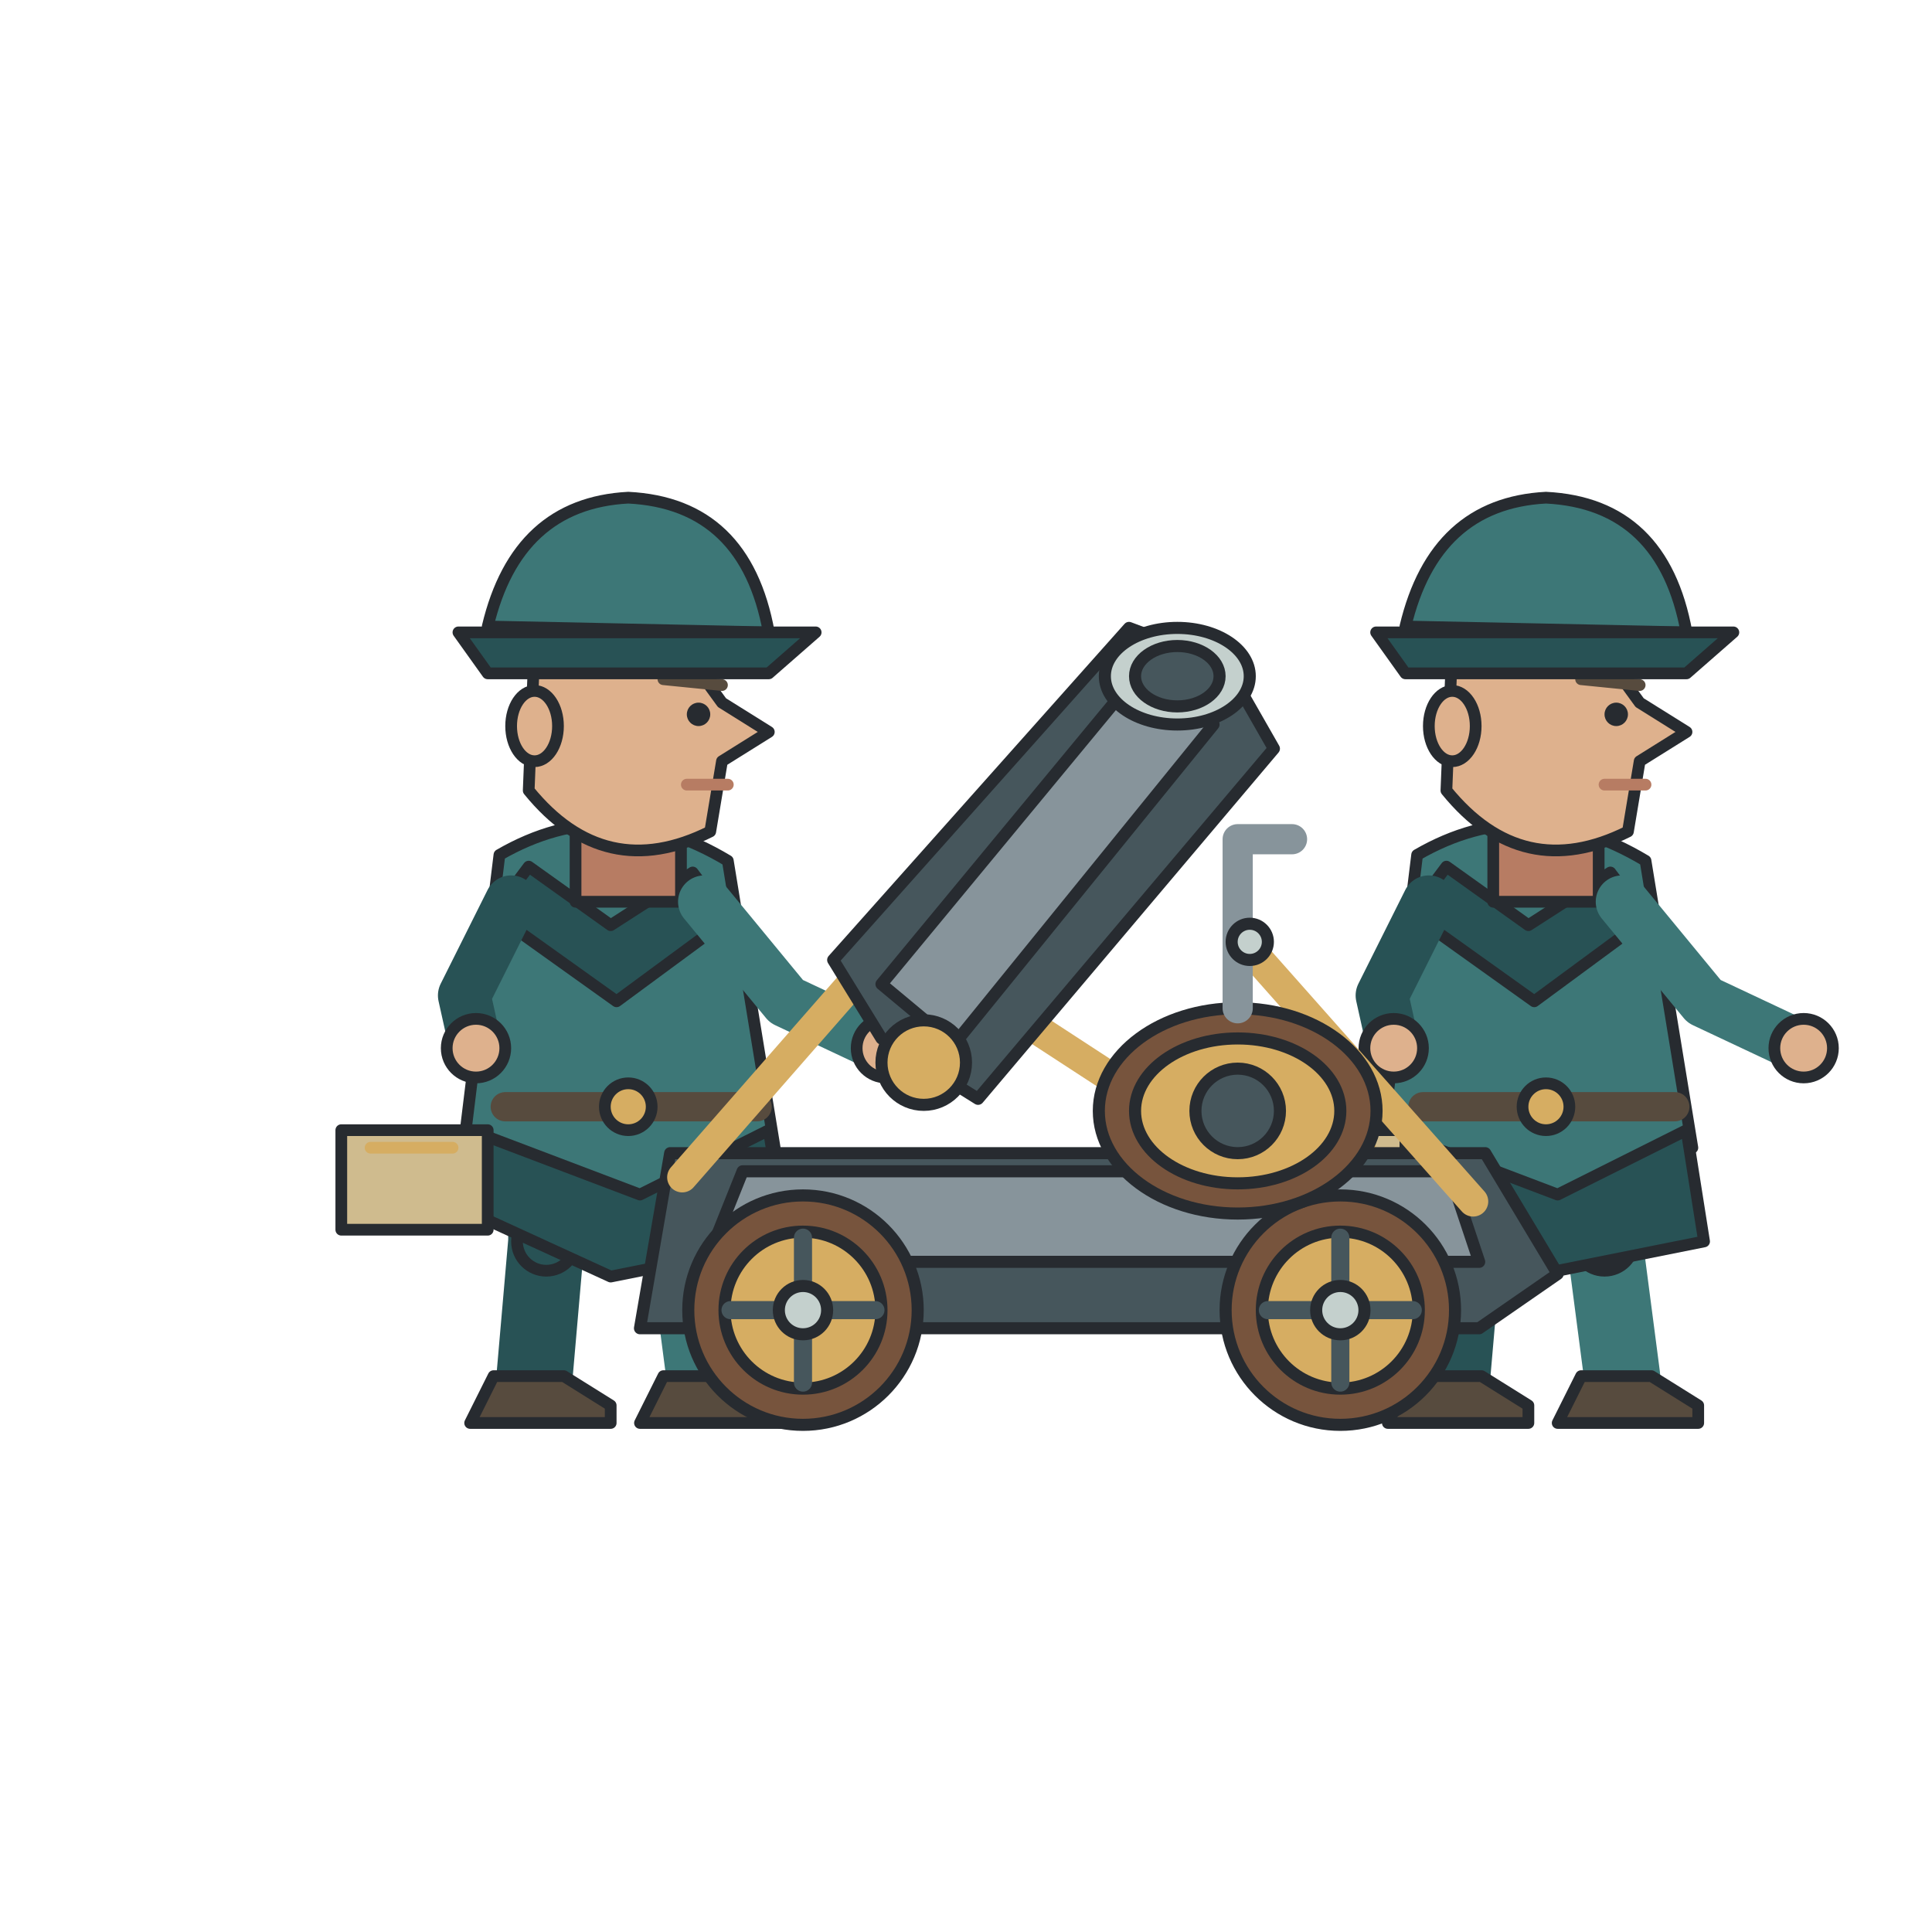
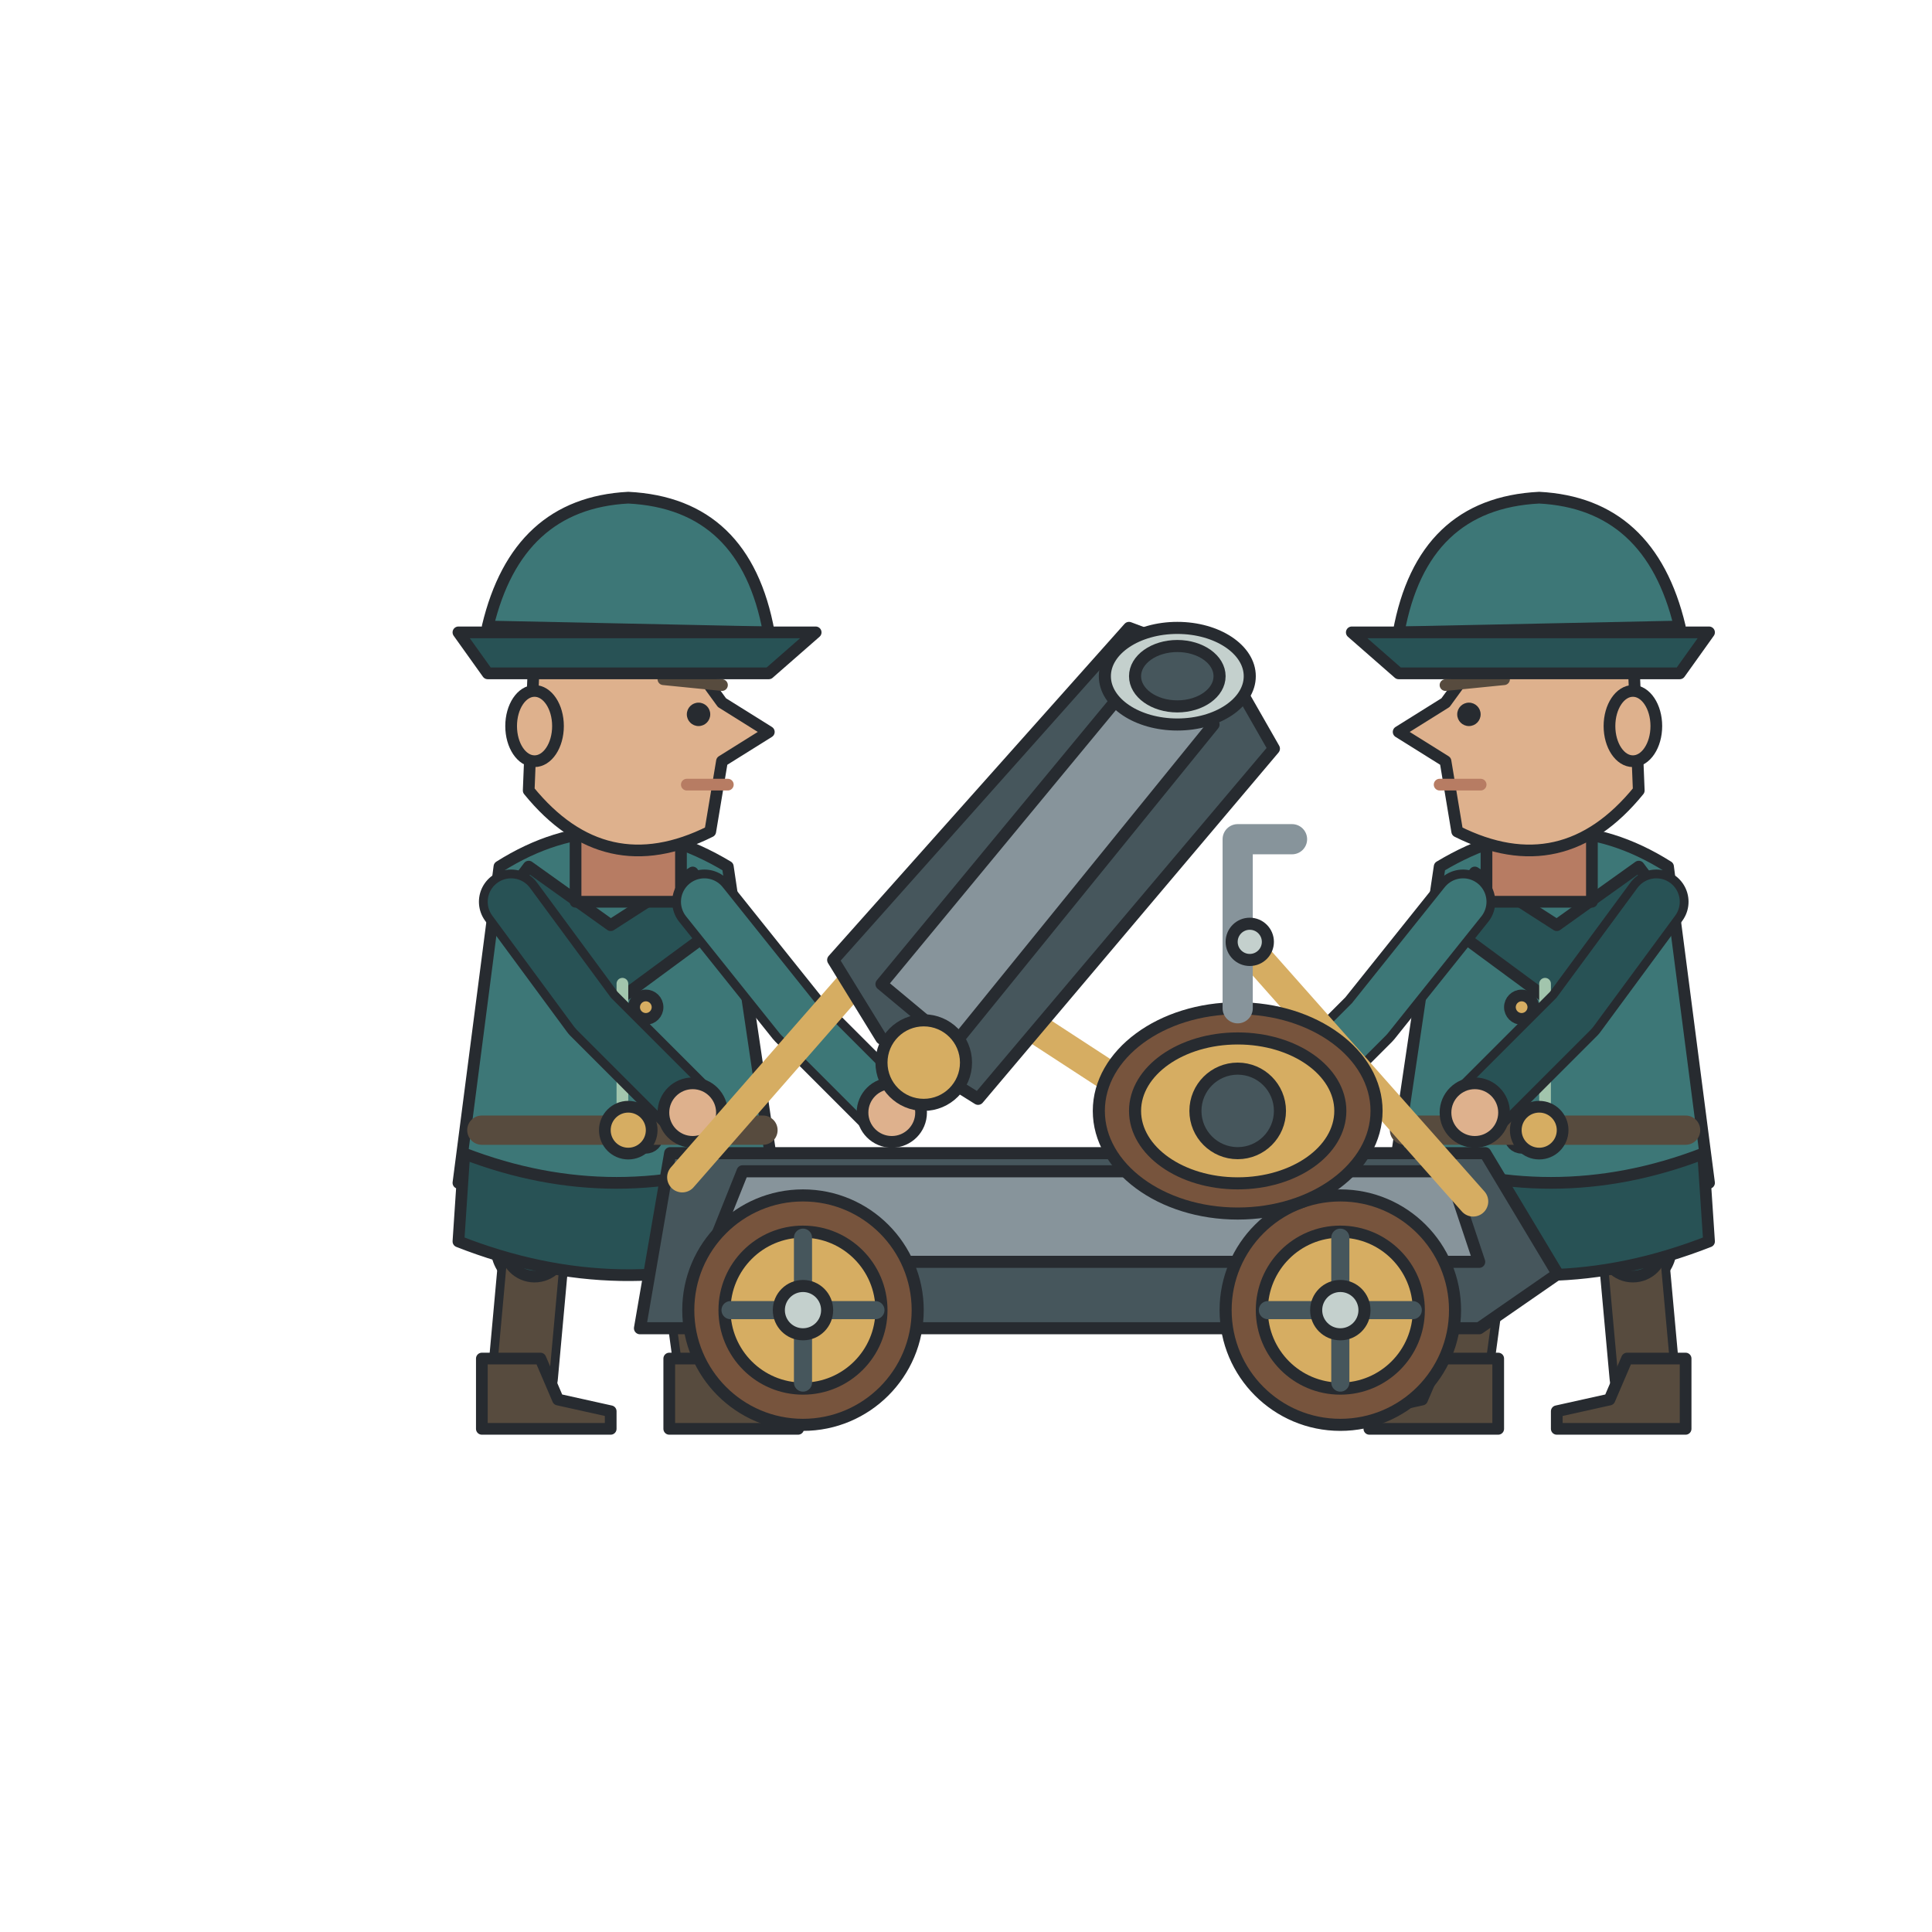
<svg xmlns="http://www.w3.org/2000/svg" width="192" height="192" viewBox="-64 0 320 192">
  <g transform="translate(-55 0) scale(.97)">
-     <g transform="scale(1)">
-       <path d="M84 123L84 146 82 169" fill="none" stroke="#285255" stroke-width="13" stroke-linejoin="round" stroke-linecap="round" />
-       <circle cx="84" cy="146" r="5" fill="#285255" stroke="#272b30" stroke-width="2" />
-       <path d="M75 169h12l8 5v3h-24z" fill="#574b3e" stroke="#272b30" stroke-width="2" stroke-linejoin="round" stroke-linecap="round" />
-       <path d="M108 123L108 146 111 169" fill="none" stroke="#3d7777" stroke-width="13" stroke-linejoin="round" stroke-linecap="round" />
-       <circle cx="108" cy="146" r="5" fill="#3d7777" stroke="#272b30" stroke-width="2" />
-       <path d="M104 169h12l8 5v3h-24z" fill="#574b3e" stroke="#272b30" stroke-width="2" stroke-linejoin="round" stroke-linecap="round" />
+     <path d="M87 124L82 147" fill="none" stroke="#272b30" stroke-width="15" stroke-linejoin="round" stroke-linecap="round" />
+     <path d="M87 124L82 147" fill="none" stroke="#285255" stroke-width="12" stroke-linejoin="round" stroke-linecap="round" />
+     <path d="M82 147L80 169" fill="none" stroke="#272b30" stroke-width="12" stroke-linejoin="round" stroke-linecap="round" />
+     <path d="M82 147L80 169" fill="none" stroke="#574b3e" stroke-width="9" stroke-linejoin="round" stroke-linecap="round" />
+     <circle cx="82" cy="147" r="5" fill="#285255" stroke="#272b30" stroke-width="2" />
+     <g transform="translate(80 176) rotate(0 0 0)">
+       <path d="M-7-10h10l3 7 9 2v3H-7z" fill="#574b3e" stroke="#272b30" stroke-width="2" stroke-linejoin="round" stroke-linecap="round" />
+     </g>
+     <path d="M104 124L109 147" fill="none" stroke="#272b30" stroke-width="15" stroke-linejoin="round" stroke-linecap="round" />
+     <path d="M104 124L109 147" fill="none" stroke="#3d7777" stroke-width="12" stroke-linejoin="round" stroke-linecap="round" />
+     <path d="M109 147L112 169" fill="none" stroke="#272b30" stroke-width="12" stroke-linejoin="round" stroke-linecap="round" />
+     <path d="M109 147L112 169" fill="none" stroke="#574b3e" stroke-width="9" stroke-linejoin="round" stroke-linecap="round" />
+     <circle cx="109" cy="147" r="5" fill="#3d7777" stroke="#272b30" stroke-width="2" />
+     <g transform="translate(112 176) rotate(0 0 0)">
+       <path d="M-7-10h10l3 7 9 2v3H-7z" fill="#574b3e" stroke="#272b30" stroke-width="2" stroke-linejoin="round" stroke-linecap="round" />
    </g>
    <g transform="translate(0 0)">
-       <path d="M76 80q19-11 39 1l8 49-23 15-30-16z" fill="#3d7777" stroke="#272b30" stroke-width="2" stroke-linejoin="round" stroke-linecap="round" />
-       <path d="M71 127l29 11 22-11 3 19-30 6-24-11z" fill="#285255" stroke="#272b30" stroke-width="2" stroke-linejoin="round" stroke-linecap="round" />
+       <path d="M76 82q19-12 39 0l8 54q-22 11-54 0z" fill="#3d7777" stroke="#272b30" stroke-width="2" stroke-linejoin="round" stroke-linecap="round" />
+       <path d="M70 131q26 10 52 0l2 16q-27 10-55-1z" fill="#285255" stroke="#272b30" stroke-width="2" stroke-linejoin="round" stroke-linecap="round" />
      <path d="M81 82l14 10 14-9 6 8-19 14-21-15z" fill="#285255" stroke="#272b30" stroke-width="2" stroke-linejoin="round" stroke-linecap="round" />
-       <path d="M77 123h43" fill="none" stroke="#574b3e" stroke-width="5" stroke-linejoin="round" stroke-linecap="round" />
-       <circle cx="98" cy="123" r="4" fill="#d6ad62" stroke="#272b30" stroke-width="2" />
+       <path d="M97 102v28" fill="none" stroke="#a2c5ad" stroke-width="2" stroke-linejoin="round" stroke-linecap="round" />
+       <circle cx="101" cy="106" r="2" fill="#d6ad62" stroke="#272b30" stroke-width="2" />
+       <circle cx="101" cy="117" r="2" fill="#d6ad62" stroke="#272b30" stroke-width="2" />
+       <circle cx="101" cy="128" r="2" fill="#d6ad62" stroke="#272b30" stroke-width="2" />
+       <path d="M73 127h48" fill="none" stroke="#574b3e" stroke-width="5" stroke-linejoin="round" stroke-linecap="round" />
+       <circle cx="98" cy="127" r="4" fill="#d6ad62" stroke="#272b30" stroke-width="2" />
    </g>
    <g transform="translate(0 0)">
      <path d="M89 72h18v16H89z" fill="#b77c63" stroke="#272b30" stroke-width="2" stroke-linejoin="round" stroke-linecap="round" />
      <path d="M82 44q11-8 24-1l8 11 8 5-8 5-2 12q-18 9-31-7z" fill="#deb18d" stroke="#272b30" stroke-width="2" stroke-linejoin="round" stroke-linecap="round" />
      <ellipse cx="82" cy="58" rx="4" ry="6" fill="#deb18d" stroke="#272b30" stroke-width="2" />
      <path d="M104 50l10 1" fill="none" stroke="#574b3e" stroke-width="2" stroke-linejoin="round" stroke-linecap="round" />
      <ellipse cx="110" cy="56" rx="2" ry="2" fill="#272b30" stroke="none" stroke-width="2" />
      <path d="M108 68h7" fill="none" stroke="#b77c63" stroke-width="2" stroke-linejoin="round" stroke-linecap="round" />
      <path d="M74 41q5-21 24-22 20 1 24 23z" fill="#3d7777" stroke="#272b30" stroke-width="2" stroke-linejoin="round" stroke-linecap="round" />
      <path d="M69 42h61l-8 7H74z" fill="#285255" stroke="#272b30" stroke-width="2" stroke-linejoin="round" stroke-linecap="round" />
    </g>
-     <path d="M78 88L70 104 72 113" fill="none" stroke="#285255" stroke-width="9" stroke-linejoin="round" stroke-linecap="round" />
-     <path d="M111 88L125 105 142 113" fill="none" stroke="#3d7777" stroke-width="9" stroke-linejoin="round" stroke-linecap="round" />
-     <circle cx="72" cy="113" r="5" fill="#deb18d" stroke="#272b30" stroke-width="2" />
-     <circle cx="142" cy="113" r="5" fill="#deb18d" stroke="#272b30" stroke-width="2" />
-     <path d="M49 127h25v17H49z" fill="#cfbb8e" stroke="#272b30" stroke-width="2" stroke-linejoin="round" stroke-linecap="round" />
-     <path d="M54 130h14" fill="none" stroke="#d6ad62" stroke-width="2" stroke-linejoin="round" stroke-linecap="round" />
+     <path d="M78 88L92 107 109 124" fill="none" stroke="#272b30" stroke-width="11" stroke-linejoin="round" stroke-linecap="round" />
+     <path d="M78 88L92 107 109 124" fill="none" stroke="#285255" stroke-width="8" stroke-linejoin="round" stroke-linecap="round" />
+     <path d="M111 88L127 108 143 124" fill="none" stroke="#272b30" stroke-width="11" stroke-linejoin="round" stroke-linecap="round" />
+     <path d="M111 88L127 108 143 124" fill="none" stroke="#3d7777" stroke-width="8" stroke-linejoin="round" stroke-linecap="round" />
+     <circle cx="109" cy="124" r="5" fill="#deb18d" stroke="#272b30" stroke-width="2" />
+     <circle cx="143" cy="124" r="5" fill="#deb18d" stroke="#272b30" stroke-width="2" />
  </g>
-   <g transform="translate(97 0) scale(.97)">
-     <g transform="scale(1)">
-       <path d="M84 123L84 146 82 169" fill="none" stroke="#285255" stroke-width="13" stroke-linejoin="round" stroke-linecap="round" />
-       <circle cx="84" cy="146" r="5" fill="#285255" stroke="#272b30" stroke-width="2" />
-       <path d="M75 169h12l8 5v3h-24z" fill="#574b3e" stroke="#272b30" stroke-width="2" stroke-linejoin="round" stroke-linecap="round" />
-       <path d="M108 123L108 146 111 169" fill="none" stroke="#3d7777" stroke-width="13" stroke-linejoin="round" stroke-linecap="round" />
-       <circle cx="108" cy="146" r="5" fill="#3d7777" stroke="#272b30" stroke-width="2" />
-       <path d="M104 169h12l8 5v3h-24z" fill="#574b3e" stroke="#272b30" stroke-width="2" stroke-linejoin="round" stroke-linecap="round" />
+   <g transform="translate(286 0) scale(-.97 .97)">
+     <path d="M87 124L82 147" fill="none" stroke="#272b30" stroke-width="15" stroke-linejoin="round" stroke-linecap="round" />
+     <path d="M87 124L82 147" fill="none" stroke="#285255" stroke-width="12" stroke-linejoin="round" stroke-linecap="round" />
+     <path d="M82 147L80 169" fill="none" stroke="#272b30" stroke-width="12" stroke-linejoin="round" stroke-linecap="round" />
+     <path d="M82 147L80 169" fill="none" stroke="#574b3e" stroke-width="9" stroke-linejoin="round" stroke-linecap="round" />
+     <circle cx="82" cy="147" r="5" fill="#285255" stroke="#272b30" stroke-width="2" />
+     <g transform="translate(80 176) rotate(0 0 0)">
+       <path d="M-7-10h10l3 7 9 2v3H-7z" fill="#574b3e" stroke="#272b30" stroke-width="2" stroke-linejoin="round" stroke-linecap="round" />
+     </g>
+     <path d="M104 124L109 147" fill="none" stroke="#272b30" stroke-width="15" stroke-linejoin="round" stroke-linecap="round" />
+     <path d="M104 124L109 147" fill="none" stroke="#3d7777" stroke-width="12" stroke-linejoin="round" stroke-linecap="round" />
+     <path d="M109 147L112 169" fill="none" stroke="#272b30" stroke-width="12" stroke-linejoin="round" stroke-linecap="round" />
+     <path d="M109 147L112 169" fill="none" stroke="#574b3e" stroke-width="9" stroke-linejoin="round" stroke-linecap="round" />
+     <circle cx="109" cy="147" r="5" fill="#3d7777" stroke="#272b30" stroke-width="2" />
+     <g transform="translate(112 176) rotate(0 0 0)">
+       <path d="M-7-10h10l3 7 9 2v3H-7z" fill="#574b3e" stroke="#272b30" stroke-width="2" stroke-linejoin="round" stroke-linecap="round" />
    </g>
    <g transform="translate(0 0)">
-       <path d="M76 80q19-11 39 1l8 49-23 15-30-16z" fill="#3d7777" stroke="#272b30" stroke-width="2" stroke-linejoin="round" stroke-linecap="round" />
-       <path d="M71 127l29 11 22-11 3 19-30 6-24-11z" fill="#285255" stroke="#272b30" stroke-width="2" stroke-linejoin="round" stroke-linecap="round" />
+       <path d="M76 82q19-12 39 0l8 54q-22 11-54 0z" fill="#3d7777" stroke="#272b30" stroke-width="2" stroke-linejoin="round" stroke-linecap="round" />
+       <path d="M70 131q26 10 52 0l2 16q-27 10-55-1z" fill="#285255" stroke="#272b30" stroke-width="2" stroke-linejoin="round" stroke-linecap="round" />
      <path d="M81 82l14 10 14-9 6 8-19 14-21-15z" fill="#285255" stroke="#272b30" stroke-width="2" stroke-linejoin="round" stroke-linecap="round" />
-       <path d="M77 123h43" fill="none" stroke="#574b3e" stroke-width="5" stroke-linejoin="round" stroke-linecap="round" />
-       <circle cx="98" cy="123" r="4" fill="#d6ad62" stroke="#272b30" stroke-width="2" />
+       <path d="M97 102v28" fill="none" stroke="#a2c5ad" stroke-width="2" stroke-linejoin="round" stroke-linecap="round" />
+       <circle cx="101" cy="106" r="2" fill="#d6ad62" stroke="#272b30" stroke-width="2" />
+       <circle cx="101" cy="117" r="2" fill="#d6ad62" stroke="#272b30" stroke-width="2" />
+       <circle cx="101" cy="128" r="2" fill="#d6ad62" stroke="#272b30" stroke-width="2" />
+       <path d="M73 127h48" fill="none" stroke="#574b3e" stroke-width="5" stroke-linejoin="round" stroke-linecap="round" />
+       <circle cx="98" cy="127" r="4" fill="#d6ad62" stroke="#272b30" stroke-width="2" />
    </g>
    <g transform="translate(0 0)">
      <path d="M89 72h18v16H89z" fill="#b77c63" stroke="#272b30" stroke-width="2" stroke-linejoin="round" stroke-linecap="round" />
      <path d="M82 44q11-8 24-1l8 11 8 5-8 5-2 12q-18 9-31-7z" fill="#deb18d" stroke="#272b30" stroke-width="2" stroke-linejoin="round" stroke-linecap="round" />
      <ellipse cx="82" cy="58" rx="4" ry="6" fill="#deb18d" stroke="#272b30" stroke-width="2" />
      <path d="M104 50l10 1" fill="none" stroke="#574b3e" stroke-width="2" stroke-linejoin="round" stroke-linecap="round" />
      <ellipse cx="110" cy="56" rx="2" ry="2" fill="#272b30" stroke="none" stroke-width="2" />
      <path d="M108 68h7" fill="none" stroke="#b77c63" stroke-width="2" stroke-linejoin="round" stroke-linecap="round" />
      <path d="M74 41q5-21 24-22 20 1 24 23z" fill="#3d7777" stroke="#272b30" stroke-width="2" stroke-linejoin="round" stroke-linecap="round" />
      <path d="M69 42h61l-8 7H74z" fill="#285255" stroke="#272b30" stroke-width="2" stroke-linejoin="round" stroke-linecap="round" />
    </g>
-     <path d="M78 88L70 104 72 113" fill="none" stroke="#285255" stroke-width="9" stroke-linejoin="round" stroke-linecap="round" />
-     <path d="M111 88L125 105 142 113" fill="none" stroke="#3d7777" stroke-width="9" stroke-linejoin="round" stroke-linecap="round" />
-     <circle cx="72" cy="113" r="5" fill="#deb18d" stroke="#272b30" stroke-width="2" />
-     <circle cx="142" cy="113" r="5" fill="#deb18d" stroke="#272b30" stroke-width="2" />
-     <path d="M49 127h25v17H49z" fill="#cfbb8e" stroke="#272b30" stroke-width="2" stroke-linejoin="round" stroke-linecap="round" />
-     <path d="M54 130h14" fill="none" stroke="#d6ad62" stroke-width="2" stroke-linejoin="round" stroke-linecap="round" />
+     <path d="M78 88L92 107 109 124" fill="none" stroke="#272b30" stroke-width="11" stroke-linejoin="round" stroke-linecap="round" />
+     <path d="M78 88L92 107 109 124" fill="none" stroke="#285255" stroke-width="8" stroke-linejoin="round" stroke-linecap="round" />
+     <path d="M111 88L127 108 143 124" fill="none" stroke="#272b30" stroke-width="11" stroke-linejoin="round" stroke-linecap="round" />
+     <path d="M111 88L127 108 143 124" fill="none" stroke="#3d7777" stroke-width="8" stroke-linejoin="round" stroke-linecap="round" />
+     <circle cx="109" cy="124" r="5" fill="#deb18d" stroke="#272b30" stroke-width="2" />
+     <circle cx="143" cy="124" r="5" fill="#deb18d" stroke="#272b30" stroke-width="2" />
  </g>
  <path d="M47 127h135l12 20-13 9H42z" fill="#46565c" stroke="#272b30" stroke-width="2" stroke-linejoin="round" stroke-linecap="round" />
  <path d="M59 130h117l5 15H53z" fill="#87949b" stroke="#272b30" stroke-width="2" stroke-linejoin="round" stroke-linecap="round" />
  <path d="M49 131L84 91 150 134M180 135l-39-44" fill="none" stroke="#d6ad62" stroke-width="5" stroke-linejoin="round" stroke-linecap="round" />
  <circle cx="69" cy="153" r="19" fill="#77543d" stroke="#272b30" stroke-width="2" />
  <circle cx="69" cy="153" r="13" fill="#d6ad62" stroke="#272b30" stroke-width="2" />
  <path d="M57 153h24M69 141v24" fill="none" stroke="#46565c" stroke-width="3" stroke-linejoin="round" stroke-linecap="round" />
  <circle cx="69" cy="153" r="4" fill="#c4d0cd" stroke="#272b30" stroke-width="2" />
  <circle cx="158" cy="153" r="19" fill="#77543d" stroke="#272b30" stroke-width="2" />
  <circle cx="158" cy="153" r="13" fill="#d6ad62" stroke="#272b30" stroke-width="2" />
  <path d="M146 153h24M158 141v24" fill="none" stroke="#46565c" stroke-width="3" stroke-linejoin="round" stroke-linecap="round" />
  <circle cx="158" cy="153" r="4" fill="#c4d0cd" stroke="#272b30" stroke-width="2" />
  <ellipse cx="141" cy="120" rx="23" ry="17" fill="#77543d" stroke="#272b30" stroke-width="2" />
  <ellipse cx="141" cy="120" rx="17" ry="12" fill="#d6ad62" stroke="#272b30" stroke-width="2" />
  <circle cx="141" cy="120" r="7" fill="#46565c" stroke="#272b30" stroke-width="2" />
  <path d="M141 103V75M141 75h9" fill="none" stroke="#87949b" stroke-width="5" stroke-linejoin="round" stroke-linecap="round" />
  <circle cx="143" cy="92" r="3" fill="#c4d0cd" stroke="#272b30" stroke-width="2" />
  <g transform="translate(0 0)">
    <path d="M82 108l-8-13 49-55 16 6 8 14-49 58z" fill="#46565c" stroke="#272b30" stroke-width="2" stroke-linejoin="round" stroke-linecap="round" />
    <path d="M82 99l43-52 12 9-43 53z" fill="#87949b" stroke="#272b30" stroke-width="2" stroke-linejoin="round" stroke-linecap="round" />
    <ellipse cx="131" cy="48" rx="12" ry="8" fill="#c4d0cd" stroke="#272b30" stroke-width="2" />
    <ellipse cx="131" cy="48" rx="7" ry="5" fill="#46565c" stroke="#272b30" stroke-width="2" />
    <circle cx="89" cy="112" r="7" fill="#d6ad62" stroke="#272b30" stroke-width="2" />
  </g>
</svg>
